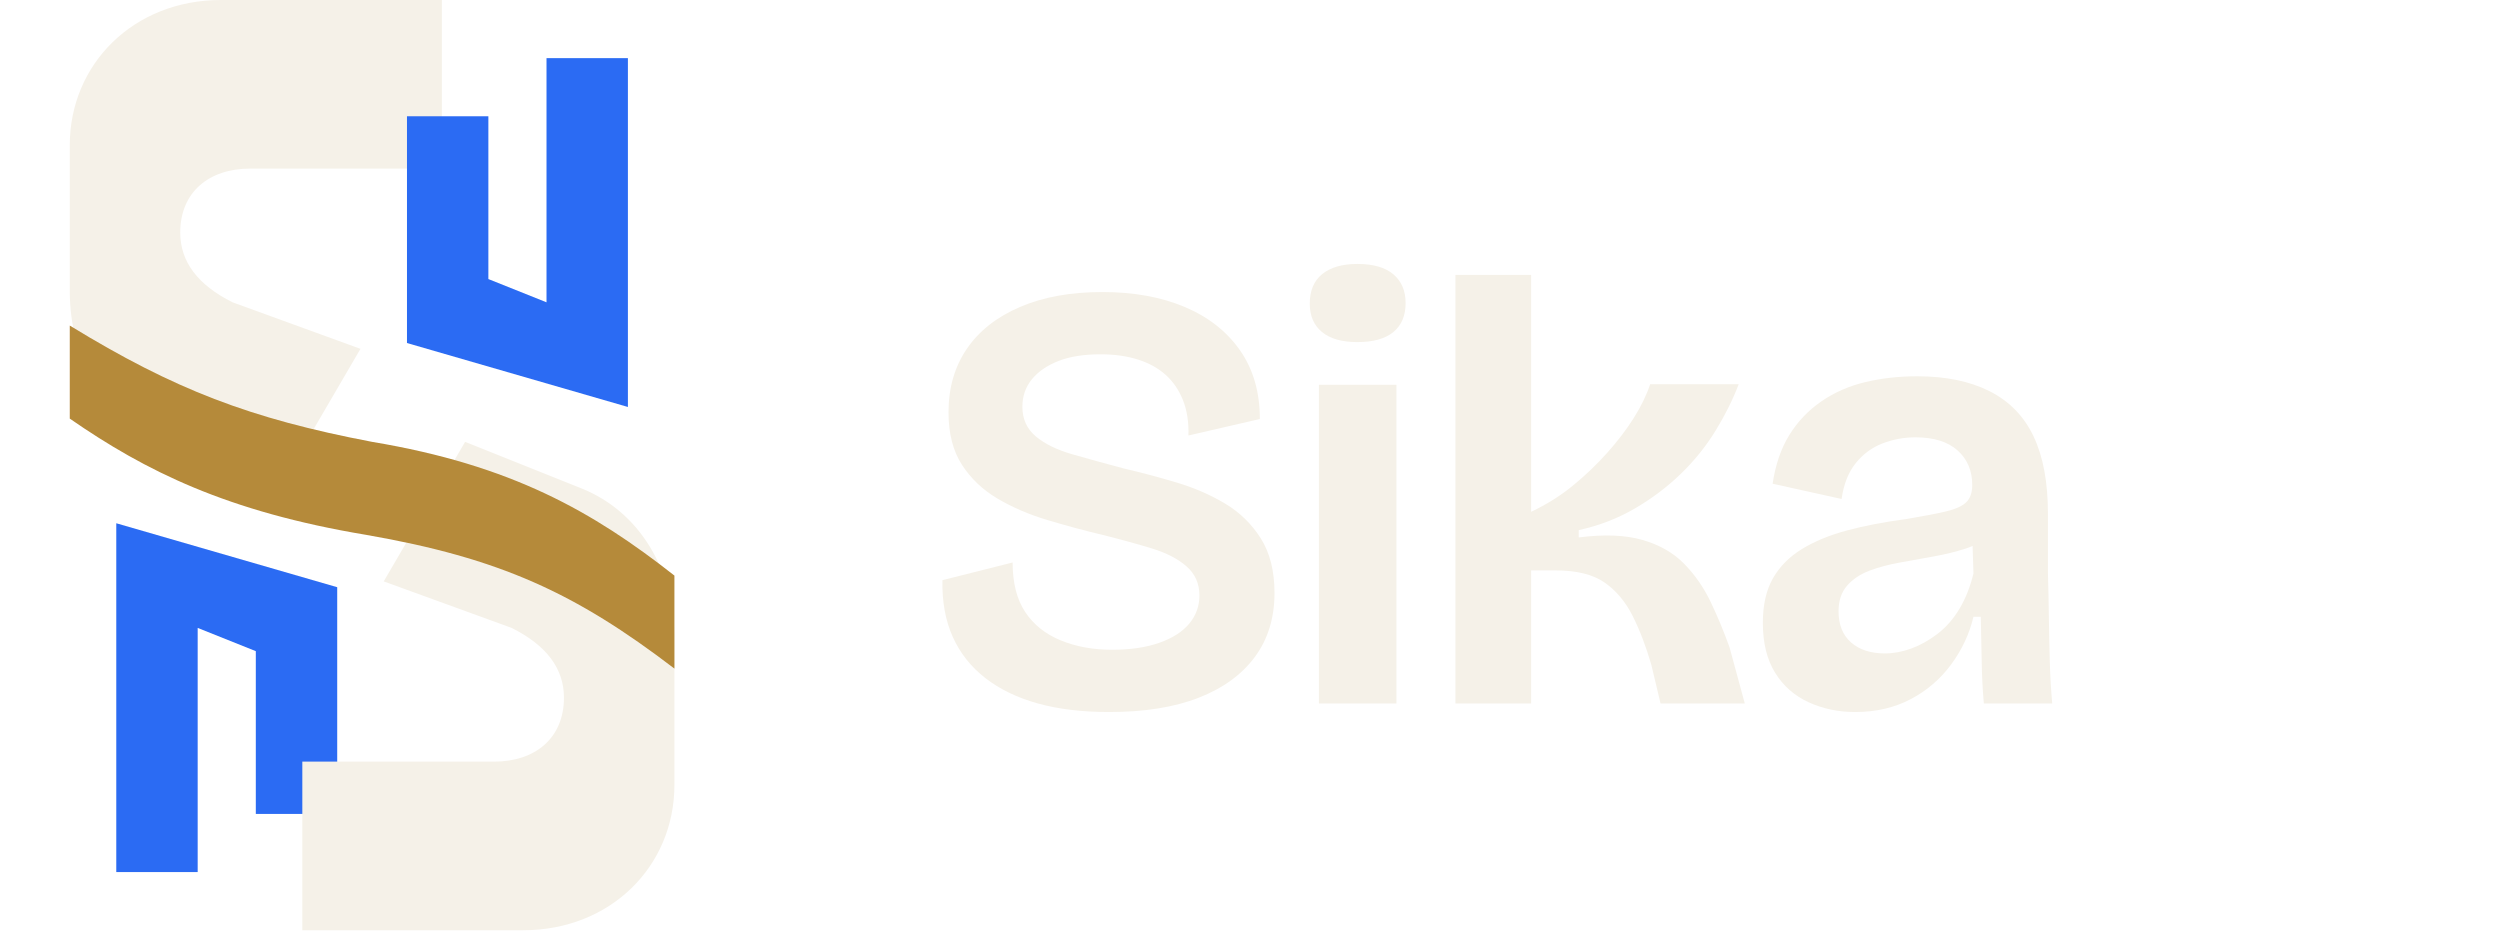
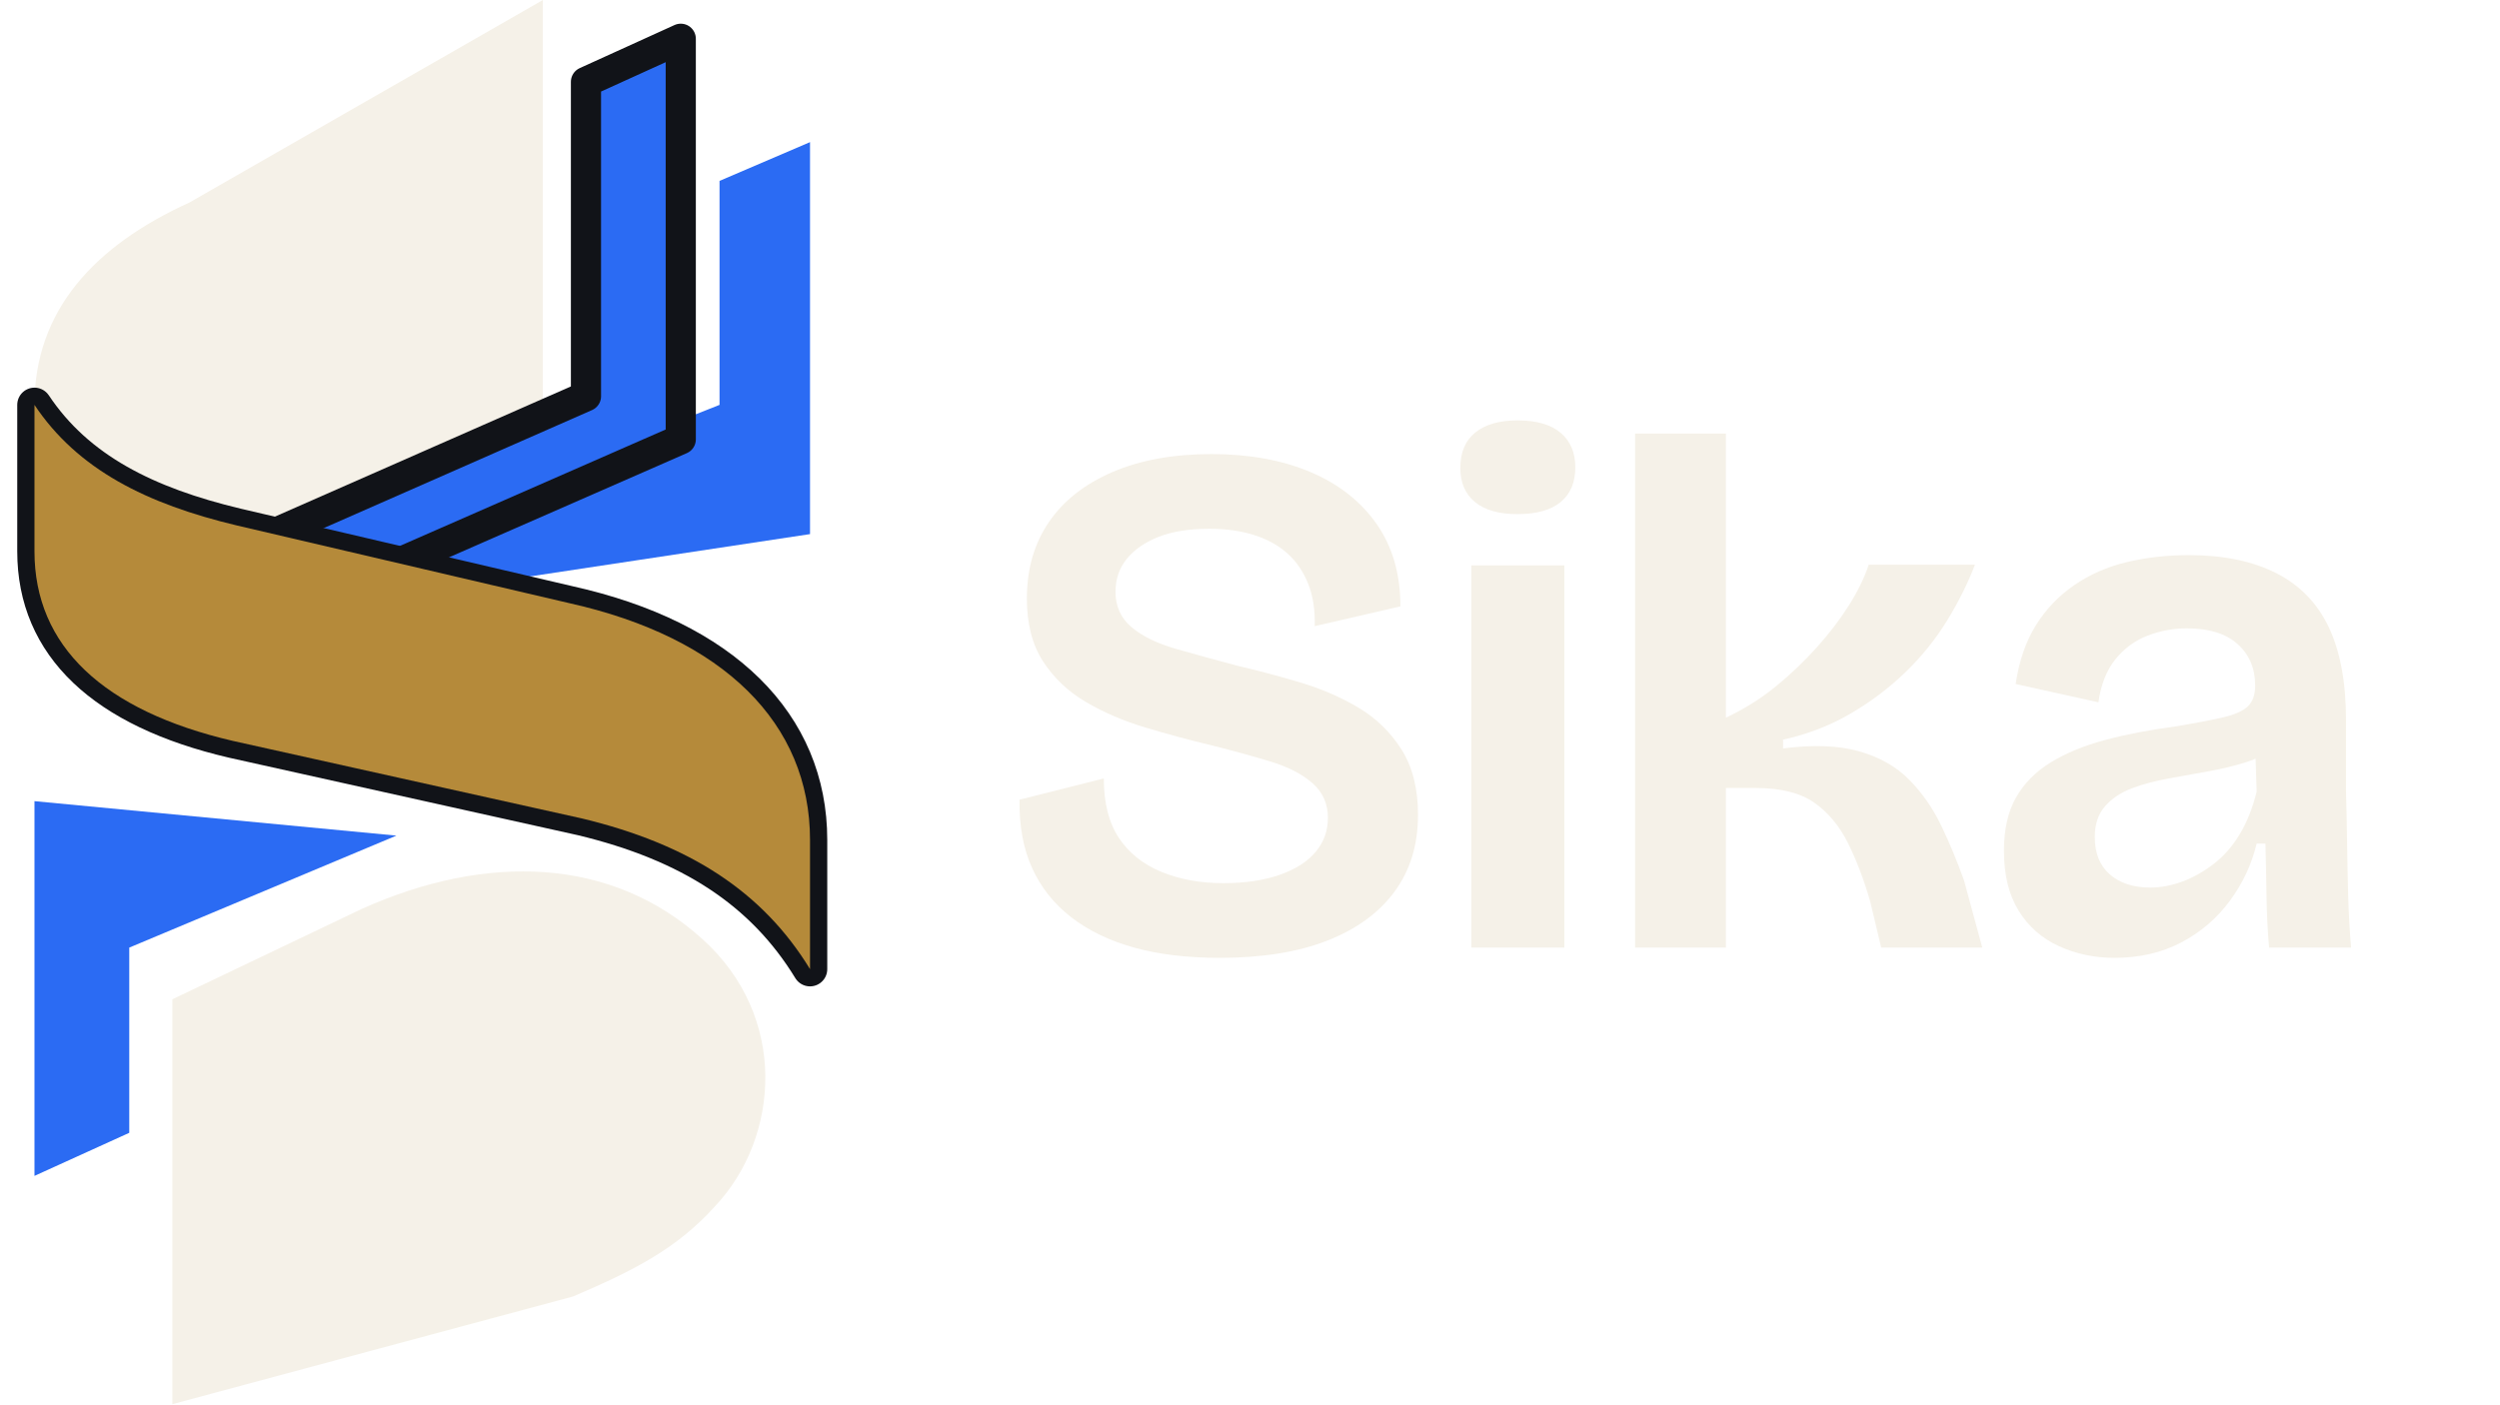
- <svg xmlns="http://www.w3.org/2000/svg" viewBox="0 0 430 160" role="img" aria-labelledby="title">
+ <svg xmlns="http://www.w3.org/2000/svg" viewBox="0 0 580 326" role="img" aria-labelledby="title">
  <g>
-     <path fill="#F5F1E8" d="M12 25C12 11 23 0 38 0h38v29H43c-7 0-12 4-12 11 0 5 3 9 9 12l22 8-14 24-20-8C18 72 12 62 12 50V25Z" />
-     <path fill="#2B6BF3" d="M70 59V20h14v28l10 4V10h14v60L70 59Z" />
-     <path fill="#2B6BF3" d="M58 101v39H44v-28l-10-4v42H20V90l38 11Z" />
-     <path fill="#F5F1E8" d="M116 135c0 14-11 25-26 25H52v-29h33c7 0 12-4 12-11 0-5-3-9-9-12l-22-8 14-24 20 8c10 4 16 14 16 26v25Z" />
-     <path fill="#B58A3A" d="M12 56c18 11 31 16 52 20 24 4 38 12 52 23v16c-17-13-30-19-53-23-24-4-38-11-51-20V56Z" />
+     <path fill="#F5F1E8" d="M126 0v102l-53 24C42 140 8 124 8 94 8 72 22 57 44 47L126 0Z" />
+     <path fill="#2B6BF3" d="M167 42l21-9v91l-86 13-26-7 91-36V42Z" />
+     <path fill="#2B6BF3" stroke="#111318" stroke-width="7" stroke-linejoin="round" d="M136 19l22-10v93l-89 39-8-16 75-33V19Z" />
+     <path fill="#2B6BF3" d="M8 186l84 8-62 26v43L8 273v-87Z" />
+     <path fill="#F5F1E8" d="M40 232l44-21c29-13 58-12 79 7 20 18 18 46 3 62-9 10-19 15-33 21l-93 25v-94Z" />
+     <path fill="#111318" stroke="#111318" stroke-width="8" stroke-linejoin="round" d="M8 94c10 15 26 23 47 28l77 18c36 8 56 28 56 55v30c-11-18-28-29-53-35l-81-18C24 165 8 150 8 128V94Z" />
+     <path fill="#B58A3A" d="M8 94c10 15 26 23 47 28l77 18c36 8 56 28 56 55v30c-11-18-28-29-53-35l-81-18C24 165 8 150 8 128V94Z" />
  </g>
-   <g fill="#F5F1E8" transform="translate(158 121) scale(.105 -.105)">
+   <g fill="#F5F1E8" transform="translate(230 220) scale(.17 -.17)">
    <path transform="translate(0 0)" d="M312 -14Q246 -14 195.5 0Q145 14 109.5 41.5Q74 69 56 109Q38 149 39 202L154 231Q154 181 174.5 150Q195 119 232.5 103.5Q270 88 317 88Q362 88 394.5 99.5Q427 111 443.5 131Q460 151 460 177Q460 206 439 224.5Q418 243 382 254Q346 265 302 276Q256 287 211 300.5Q166 314 129.5 335.5Q93 357 71 391Q49 425 49 477Q49 537 79 581Q109 625 166 649.5Q223 674 301 674Q378 674 436 649.5Q494 625 526.5 578.5Q559 532 559 466L442 439Q443 472 433 497Q423 522 404.5 538.5Q386 555 359 563.5Q332 572 298 572Q257 572 229 561Q201 550 185.5 531Q170 512 170 486Q170 456 192 437.5Q214 419 252.5 408Q291 397 336 385Q379 375 422.5 362Q466 349 502 327.5Q538 306 560.5 270.5Q583 235 583 181Q583 120 551 76.5Q519 33 459 9.5Q399 -14 312 -14Z" />
    <path transform="translate(597.762 0)" d="M58 0L58 522L185 522L185 0ZM121 592Q83 592 63 608.5Q43 625 43 655Q43 687 63.5 703.5Q84 720 121 720Q160 720 180 703Q200 686 200 656Q200 625 180 608.5Q160 592 121 592Z" />
    <path transform="translate(821.381 0)" d="M58 0L58 702L182 702L182 314Q220 332 250.5 357Q281 382 306.5 410.5Q332 439 350 467.5Q368 496 377 523L522 523Q508 486 484.5 447.5Q461 409 427.5 376.5Q394 344 352 319.5Q310 295 260 284L260 272Q322 280 364 268Q406 256 432.5 229Q459 202 476 166.5Q493 131 507 92L532 0L394 0L379 63Q366 108 348.5 143Q331 178 302.5 198Q274 218 222 218L182 218L182 0Z" />
    <path transform="translate(1348.952 0)" d="M185 -14Q144 -14 109 2Q74 18 54 50.5Q34 83 34 132Q34 176 50.5 205Q67 234 98 253Q129 272 172 283.5Q215 295 268 302Q310 309 333.5 314.5Q357 320 367 329.5Q377 339 377 358Q377 393 353 414.5Q329 436 284 436Q256 436 230 426Q204 416 186 393.5Q168 371 163 335L50 360Q57 407 77.5 440Q98 473 130 495Q162 517 202 526.5Q242 536 287 536Q357 536 405.5 511.5Q454 487 477.5 437.5Q501 388 501 311L501 213Q502 180 502.5 143Q503 106 504 70Q505 34 508 0L396 0Q393 34 392.5 69Q392 104 391 142L379 142Q369 100 342.5 64Q316 28 276 7Q236 -14 185 -14ZM234 82Q255 82 277 90Q299 98 320 114Q341 130 356 155Q371 180 379 213L377 276L403 275Q389 261 365.5 253.5Q342 246 314.5 241Q287 236 259 231Q231 226 208.5 217.5Q186 209 172 193Q158 177 158 151Q158 118 178.5 100Q199 82 234 82Z" />
  </g>
</svg>
